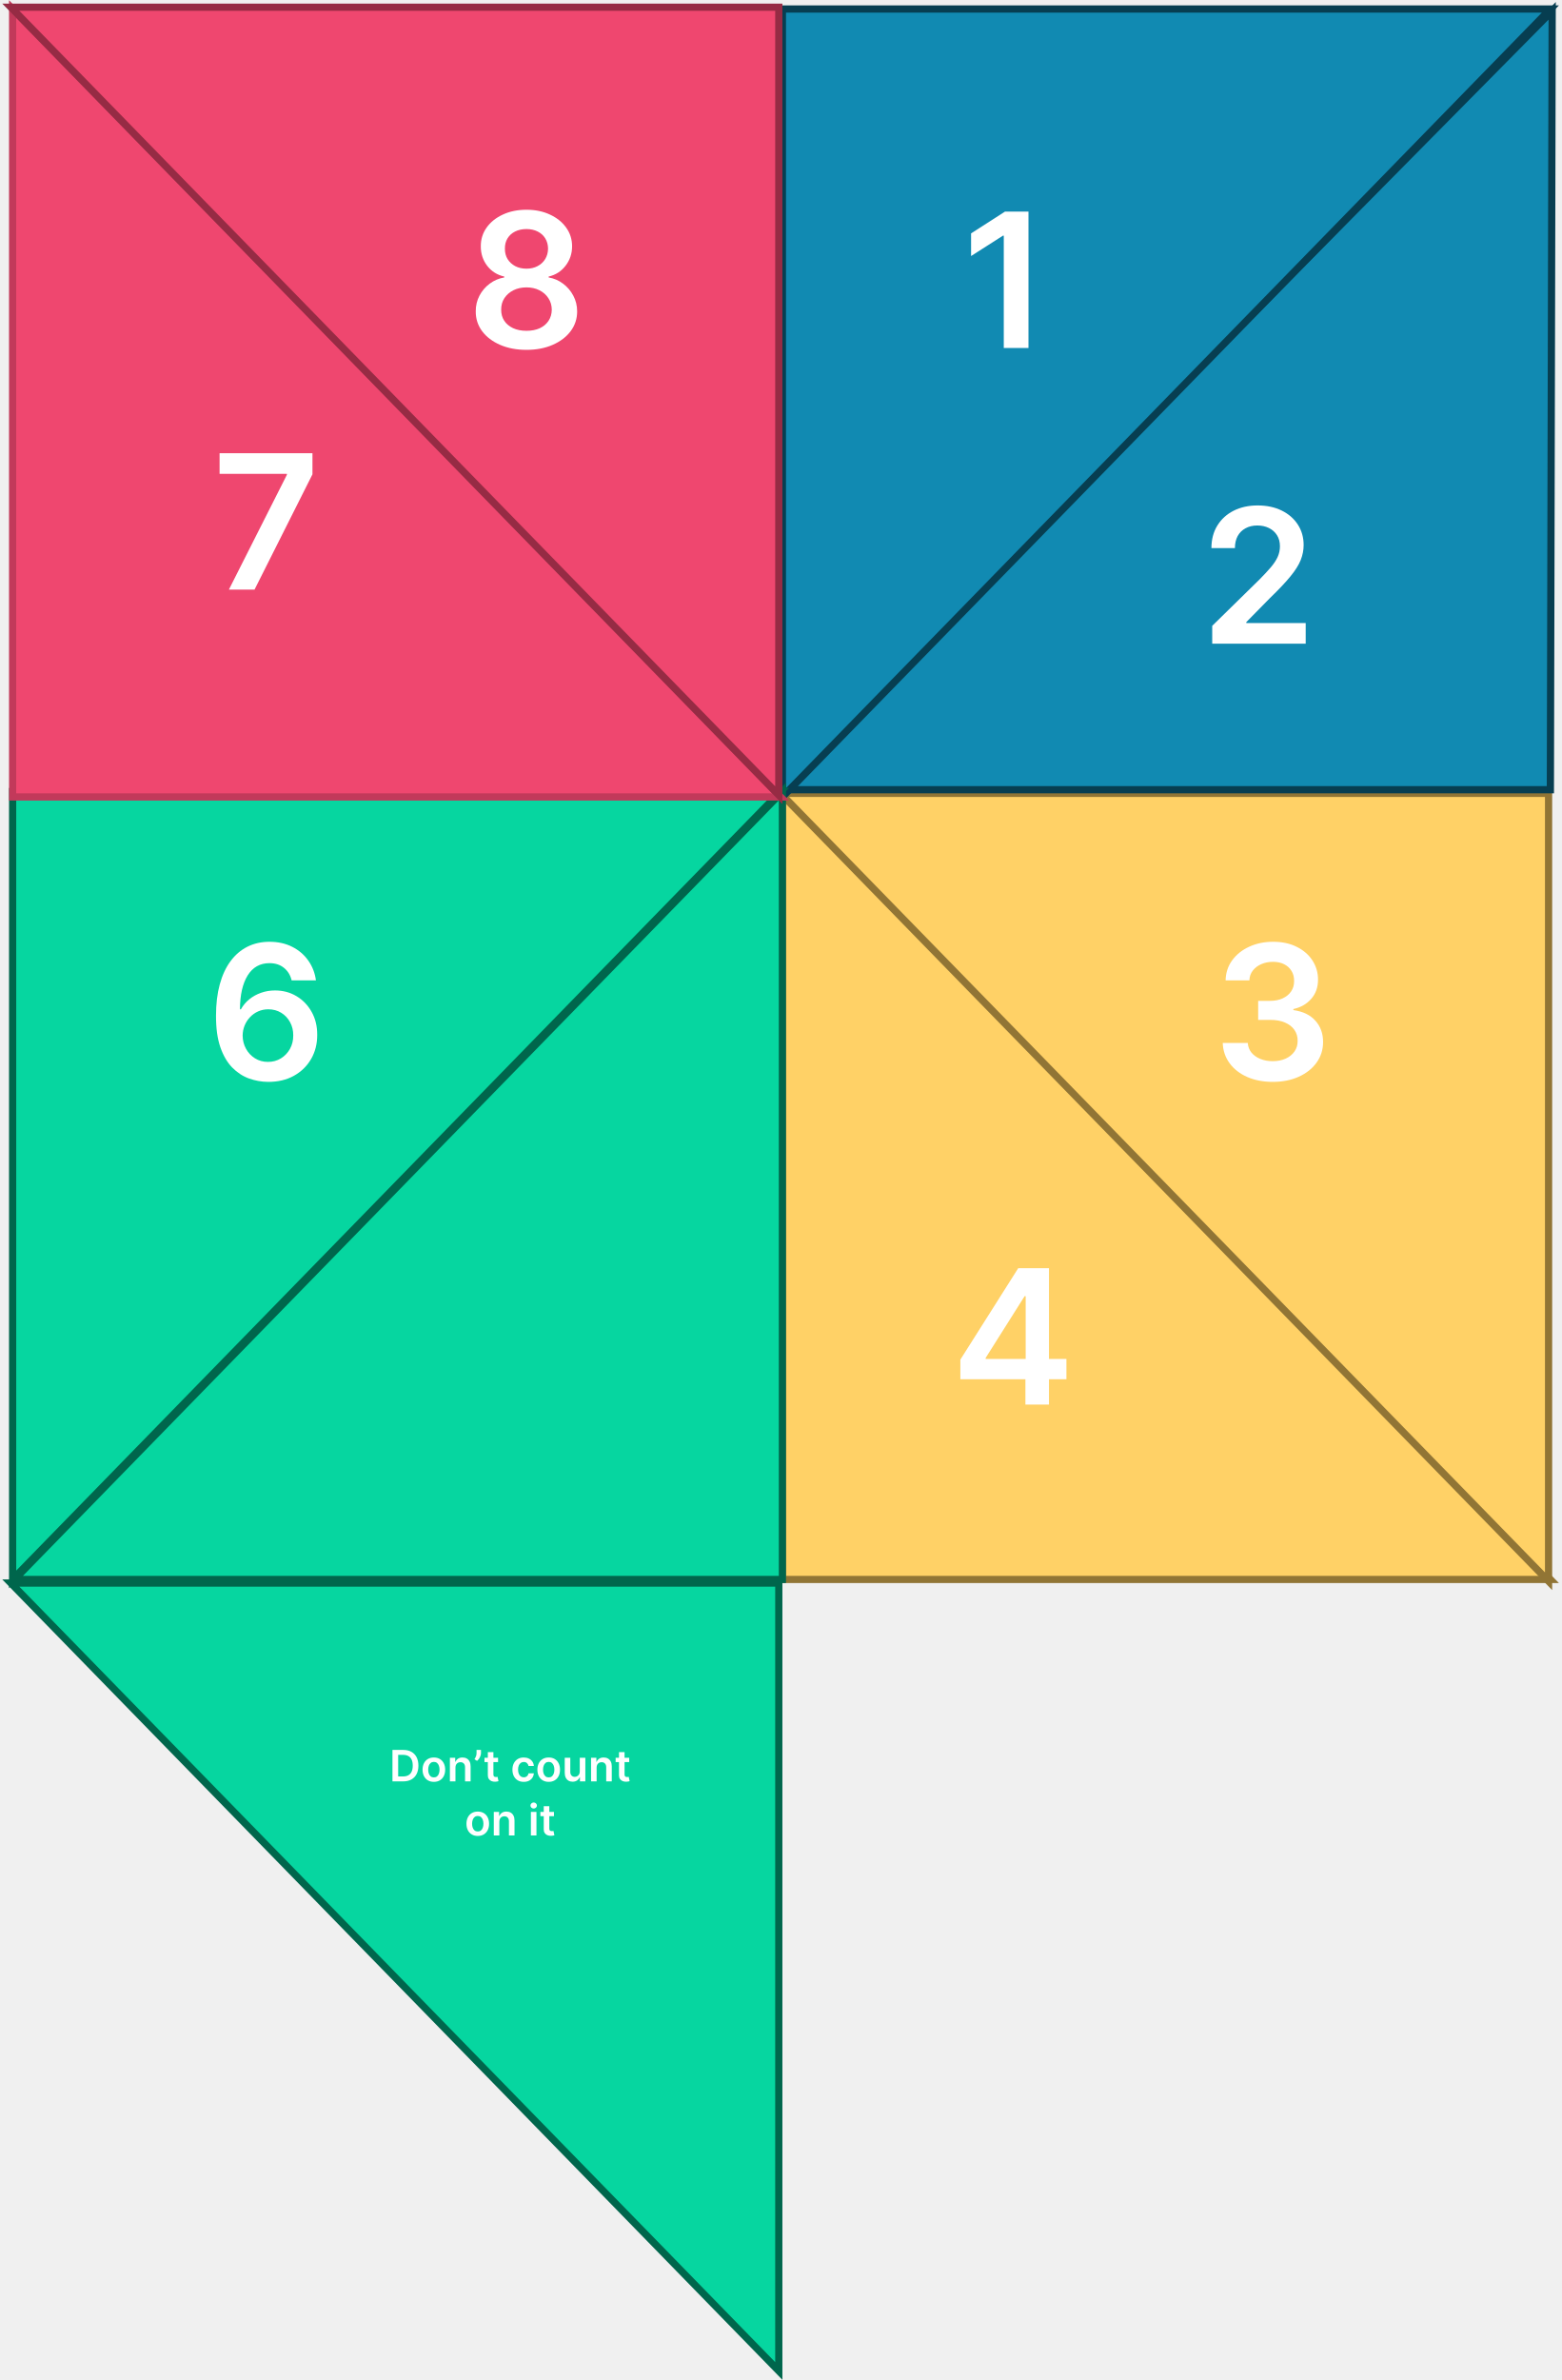
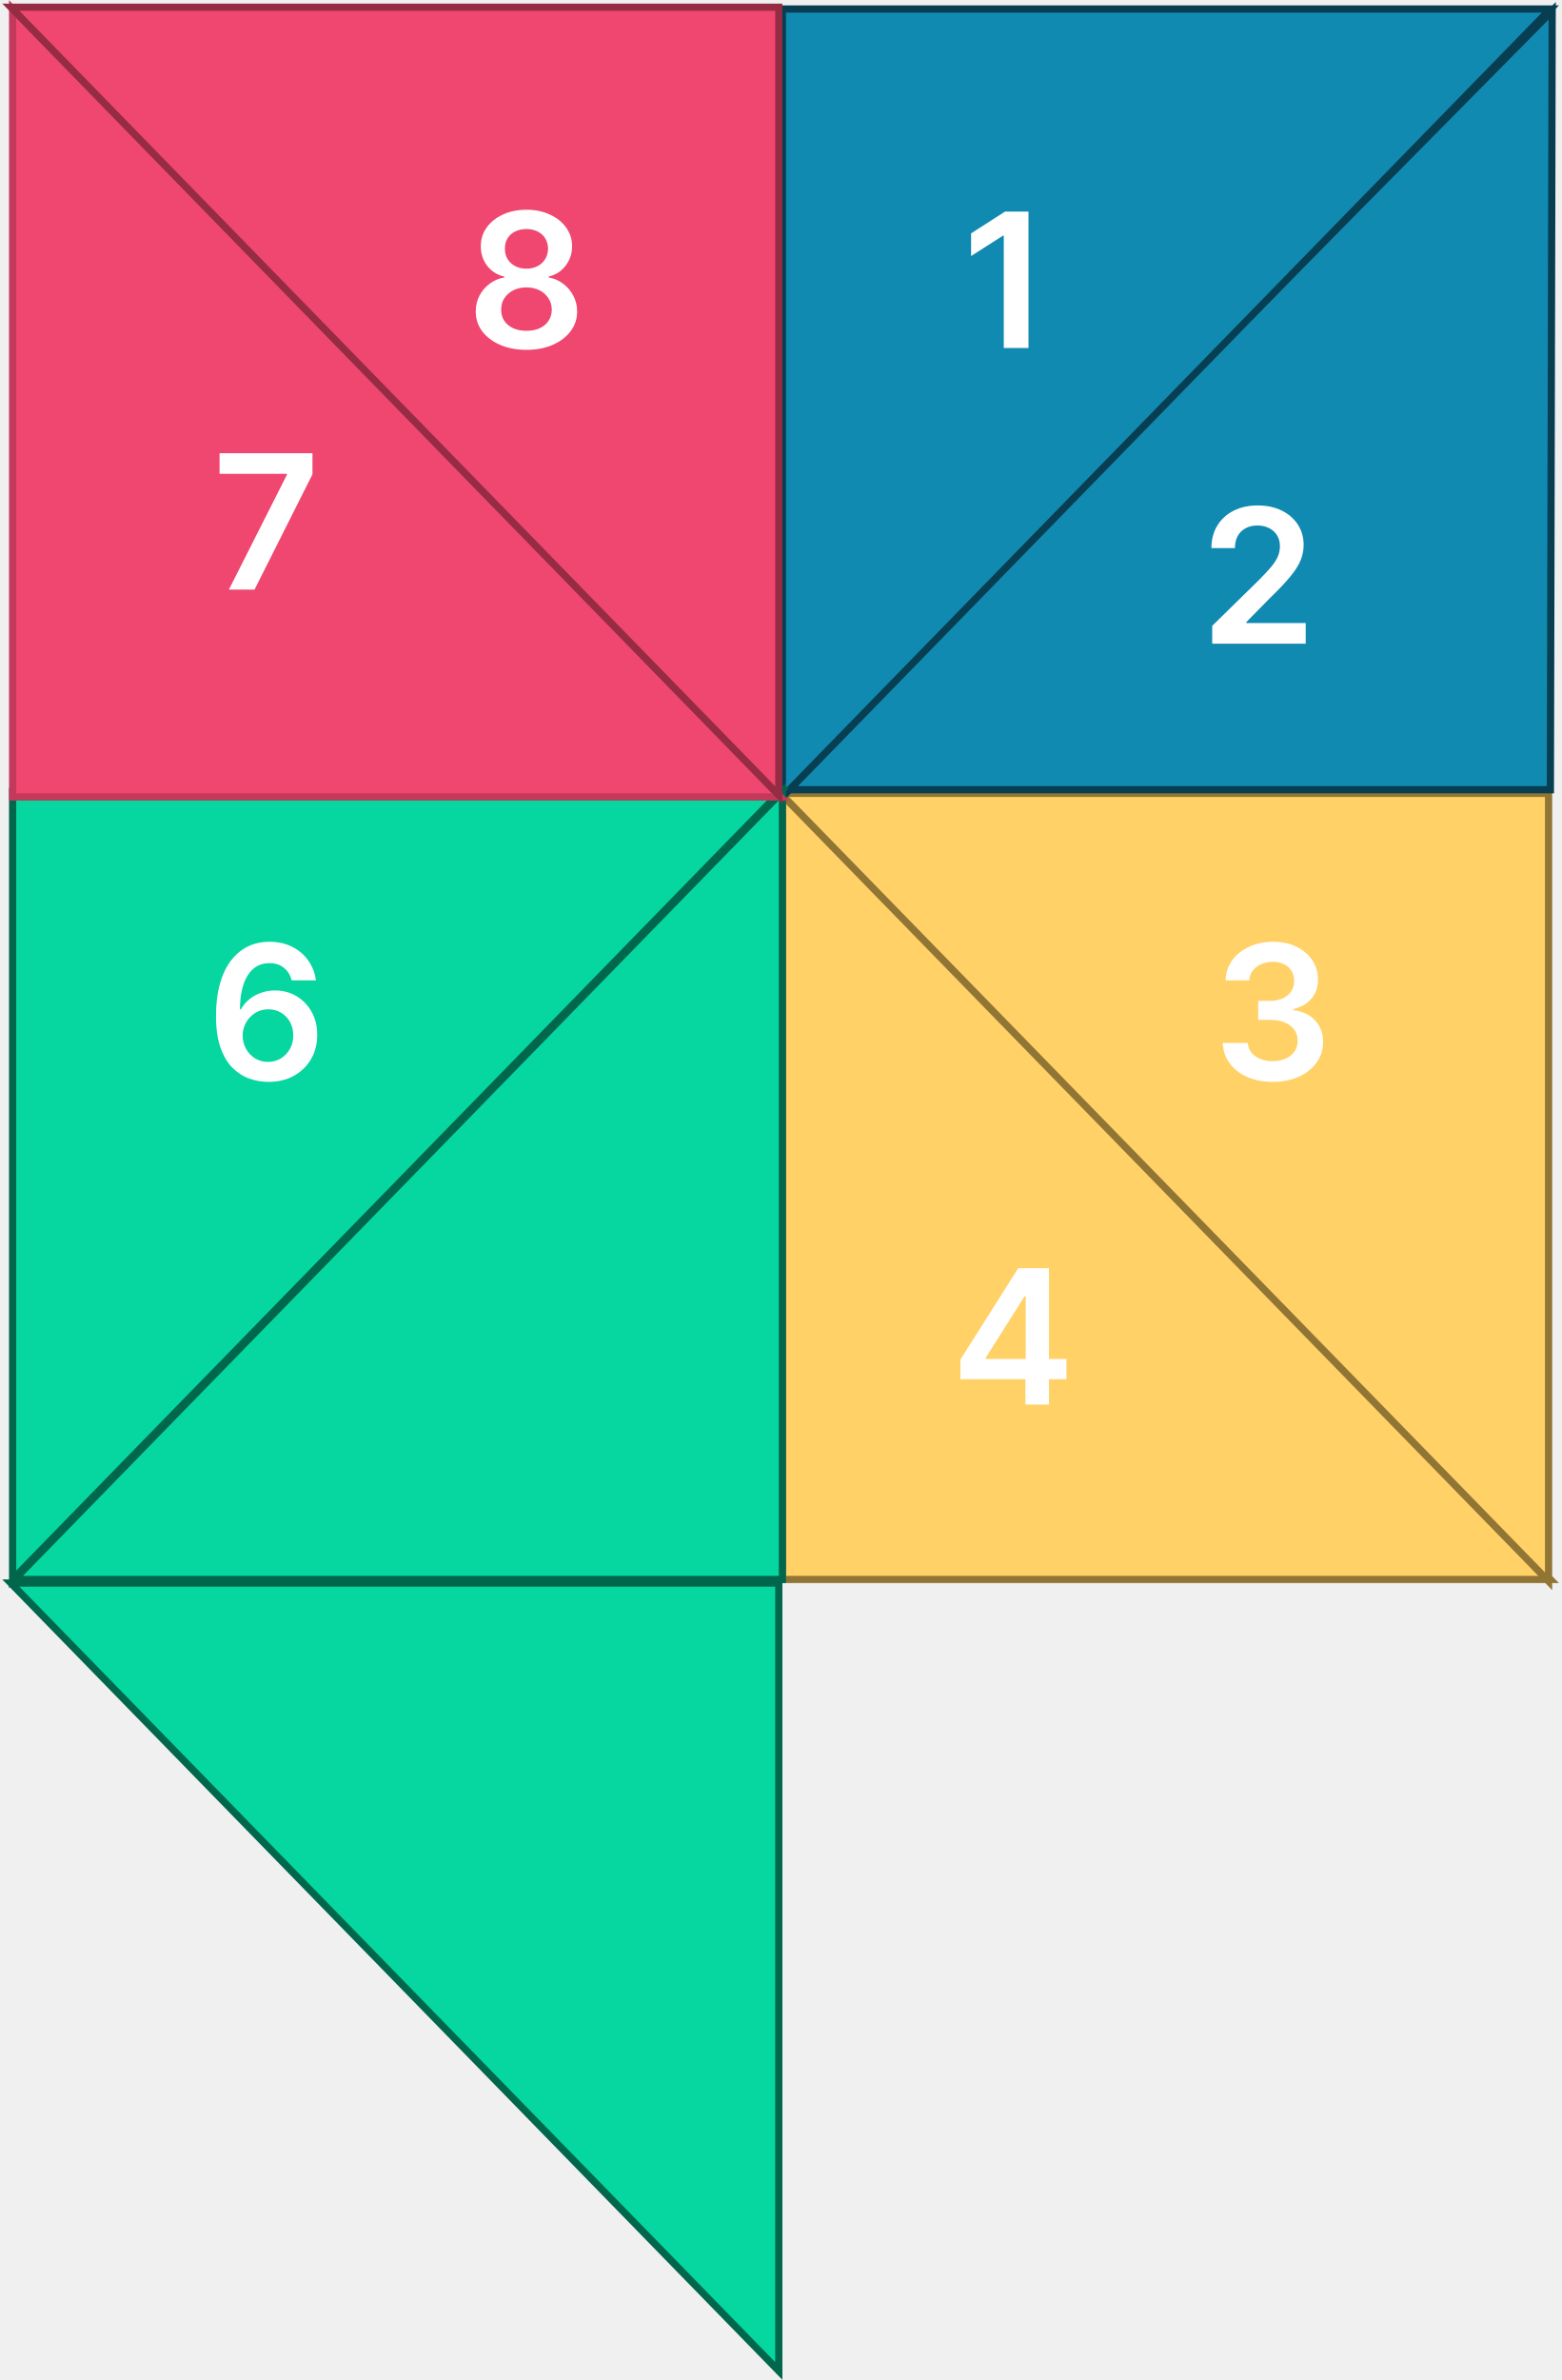
<svg xmlns="http://www.w3.org/2000/svg" width="433" height="660" viewBox="0 0 433 660" fill="none">
  <g id="Bottom-Right-4">
    <path id="Bottom-Left-2-Flap" d="M217 219.5L430 438H217V219.5Z" fill="#FFD166" stroke="#917535" stroke-width="2" />
    <path id="4" d="M266.361 382.482V377.035L282.408 351.681H286.951V359.437H284.181L273.378 376.555V376.85H295.777V382.482H266.361ZM284.402 389.5V380.821L284.476 378.383V351.681H290.939V389.5H284.402Z" fill="white" />
  </g>
  <g id="Bottom-Right-3">
    <path id="Bottom-Left-1-Flap" d="M429.5 438.5L216.5 220H429.5V438.5Z" fill="#FFD166" stroke="#917535" stroke-width="2" />
    <path id="3" d="M352.998 300.017C350.339 300.017 347.975 299.561 345.907 298.65C343.851 297.739 342.226 296.471 341.032 294.846C339.838 293.221 339.204 291.344 339.13 289.214H346.073C346.135 290.236 346.473 291.128 347.089 291.892C347.704 292.643 348.523 293.227 349.545 293.646C350.566 294.064 351.711 294.274 352.979 294.274C354.333 294.274 355.534 294.04 356.58 293.572C357.626 293.092 358.445 292.427 359.036 291.578C359.627 290.728 359.916 289.75 359.904 288.642C359.916 287.497 359.621 286.487 359.018 285.613C358.414 284.739 357.54 284.056 356.395 283.563C355.263 283.071 353.896 282.825 352.296 282.825H348.954V277.544H352.296C353.613 277.544 354.764 277.316 355.749 276.86C356.746 276.405 357.528 275.765 358.094 274.94C358.661 274.103 358.938 273.136 358.925 272.041C358.938 270.97 358.698 270.04 358.205 269.252C357.725 268.452 357.042 267.83 356.155 267.387C355.281 266.944 354.253 266.723 353.072 266.723C351.914 266.723 350.843 266.932 349.858 267.35C348.874 267.769 348.08 268.366 347.476 269.142C346.873 269.905 346.553 270.816 346.516 271.875H339.924C339.973 269.757 340.582 267.898 341.752 266.298C342.934 264.685 344.51 263.429 346.479 262.531C348.449 261.62 350.659 261.164 353.108 261.164C355.632 261.164 357.823 261.638 359.682 262.586C361.554 263.522 363 264.784 364.022 266.372C365.044 267.96 365.555 269.714 365.555 271.634C365.567 273.764 364.939 275.549 363.671 276.99C362.415 278.43 360.766 279.372 358.722 279.815V280.11C361.381 280.48 363.419 281.464 364.834 283.065C366.262 284.653 366.97 286.629 366.958 288.992C366.958 291.11 366.355 293.006 365.148 294.68C363.954 296.342 362.305 297.647 360.199 298.595C358.107 299.543 355.706 300.017 352.998 300.017Z" fill="white" />
  </g>
  <g id="Top-Right-2">
    <path id="Top-Left-1-Flap" d="M430.5 3L217 219H430L430.5 3Z" fill="#118AB2" stroke="#073E51" stroke-width="2" />
    <path id="2" d="M336.212 178.5V173.551L349.342 160.68C350.597 159.412 351.644 158.285 352.481 157.301C353.318 156.316 353.946 155.362 354.364 154.438C354.783 153.515 354.992 152.53 354.992 151.484C354.992 150.29 354.721 149.268 354.18 148.419C353.638 147.557 352.893 146.892 351.945 146.424C350.997 145.956 349.92 145.723 348.714 145.723C347.47 145.723 346.381 145.981 345.445 146.498C344.51 147.003 343.783 147.723 343.266 148.659C342.762 149.594 342.509 150.708 342.509 152.001H335.991C335.991 149.6 336.539 147.514 337.634 145.741C338.73 143.968 340.238 142.596 342.158 141.623C344.091 140.651 346.307 140.164 348.806 140.164C351.342 140.164 353.57 140.638 355.491 141.586C357.411 142.534 358.901 143.833 359.96 145.482C361.031 147.132 361.566 149.016 361.566 151.133C361.566 152.549 361.295 153.94 360.754 155.306C360.212 156.673 359.258 158.187 357.891 159.849C356.537 161.511 354.635 163.524 352.185 165.887L345.667 172.517V172.775H362.138V178.5H336.212Z" fill="white" />
  </g>
  <g id="Top-Right-1">
    <path id="Top-Left-1-Flap_2" d="M217 221L430 2.5H217V221Z" fill="#118AB2" stroke="#073E51" stroke-width="2" />
    <path id="1" d="M285.251 58.681V96.499H278.4V65.347H278.178L269.333 70.998V64.72L278.732 58.681H285.251Z" fill="white" />
  </g>
  <g id="Bottom-Left-5">
    <path id="Bottom-Left-2-Flap_2" d="M217 219.5L4 438H217V219.5Z" fill="#06D6A0" stroke="#00664C" stroke-width="2" />
  </g>
  <g id="Bottom-Left-5-Open">
    <path id="Bottom-Left-2-Flap-Opened" d="M216 657.5L3 439H216V657.5Z" fill="#06D6A0" stroke="#00664C" stroke-width="2" />
-     <path id="Donât count on it" d="M111.808 494H108.851V485.273H111.868C112.735 485.273 113.479 485.447 114.101 485.797C114.726 486.143 115.206 486.642 115.541 487.293C115.877 487.943 116.044 488.722 116.044 489.628C116.044 490.537 115.875 491.318 115.537 491.972C115.202 492.625 114.718 493.126 114.084 493.476C113.453 493.825 112.695 494 111.808 494ZM110.432 492.632H111.732C112.34 492.632 112.847 492.521 113.253 492.3C113.659 492.075 113.965 491.741 114.169 491.298C114.374 490.852 114.476 490.295 114.476 489.628C114.476 488.96 114.374 488.406 114.169 487.966C113.965 487.523 113.662 487.192 113.262 486.973C112.864 486.751 112.369 486.641 111.779 486.641H110.432V492.632ZM120.333 494.128C119.694 494.128 119.14 493.987 118.671 493.706C118.203 493.425 117.839 493.031 117.58 492.526C117.325 492.02 117.197 491.429 117.197 490.753C117.197 490.077 117.325 489.484 117.58 488.976C117.839 488.467 118.203 488.072 118.671 487.791C119.14 487.51 119.694 487.369 120.333 487.369C120.972 487.369 121.526 487.51 121.995 487.791C122.464 488.072 122.826 488.467 123.082 488.976C123.34 489.484 123.47 490.077 123.47 490.753C123.47 491.429 123.34 492.02 123.082 492.526C122.826 493.031 122.464 493.425 121.995 493.706C121.526 493.987 120.972 494.128 120.333 494.128ZM120.342 492.892C120.688 492.892 120.978 492.797 121.211 492.607C121.444 492.413 121.617 492.155 121.731 491.831C121.847 491.507 121.906 491.146 121.906 490.749C121.906 490.348 121.847 489.986 121.731 489.662C121.617 489.335 121.444 489.075 121.211 488.882C120.978 488.689 120.688 488.592 120.342 488.592C119.987 488.592 119.691 488.689 119.455 488.882C119.222 489.075 119.048 489.335 118.931 489.662C118.818 489.986 118.761 490.348 118.761 490.749C118.761 491.146 118.818 491.507 118.931 491.831C119.048 492.155 119.222 492.413 119.455 492.607C119.691 492.797 119.987 492.892 120.342 492.892ZM126.322 490.165V494H124.779V487.455H126.253V488.567H126.33C126.481 488.2 126.721 487.909 127.05 487.693C127.383 487.477 127.793 487.369 128.282 487.369C128.733 487.369 129.127 487.466 129.462 487.659C129.8 487.852 130.062 488.132 130.246 488.499C130.434 488.865 130.526 489.31 130.523 489.832V494H128.981V490.071C128.981 489.634 128.867 489.291 128.64 489.044C128.415 488.797 128.104 488.673 127.706 488.673C127.437 488.673 127.197 488.733 126.986 488.852C126.779 488.969 126.616 489.138 126.496 489.359C126.38 489.581 126.322 489.849 126.322 490.165ZM133.4 485.273V486.142C133.4 486.392 133.351 486.652 133.255 486.922C133.161 487.189 133.032 487.445 132.867 487.689C132.702 487.93 132.515 488.138 132.305 488.311L131.589 487.847C131.745 487.611 131.881 487.357 131.998 487.084C132.114 486.808 132.172 486.497 132.172 486.151V485.273H133.4ZM138.137 487.455V488.648H134.374V487.455H138.137ZM135.303 485.886H136.846V492.031C136.846 492.239 136.877 492.398 136.94 492.509C137.005 492.616 137.09 492.69 137.195 492.73C137.301 492.77 137.417 492.79 137.545 492.79C137.642 492.79 137.73 492.783 137.809 492.768C137.892 492.754 137.954 492.741 137.997 492.73L138.257 493.936C138.174 493.964 138.056 493.996 137.903 494.03C137.752 494.064 137.568 494.084 137.349 494.089C136.963 494.101 136.615 494.043 136.305 493.915C135.995 493.784 135.749 493.582 135.568 493.31C135.389 493.037 135.301 492.696 135.303 492.287V485.886ZM145.259 494.128C144.606 494.128 144.045 493.984 143.576 493.697C143.11 493.411 142.751 493.014 142.498 492.509C142.248 492 142.123 491.415 142.123 490.753C142.123 490.088 142.251 489.501 142.506 488.993C142.762 488.482 143.123 488.084 143.589 487.8C144.057 487.513 144.611 487.369 145.251 487.369C145.782 487.369 146.252 487.467 146.661 487.663C147.073 487.857 147.401 488.131 147.645 488.486C147.89 488.838 148.029 489.25 148.063 489.722H146.589C146.529 489.406 146.387 489.143 146.162 488.933C145.941 488.72 145.644 488.614 145.272 488.614C144.956 488.614 144.68 488.699 144.441 488.869C144.202 489.037 144.016 489.278 143.883 489.594C143.752 489.909 143.687 490.287 143.687 490.727C143.687 491.173 143.752 491.557 143.883 491.878C144.013 492.196 144.197 492.442 144.432 492.615C144.671 492.786 144.951 492.871 145.272 492.871C145.499 492.871 145.702 492.828 145.881 492.743C146.063 492.655 146.215 492.528 146.337 492.364C146.459 492.199 146.543 491.999 146.589 491.763H148.063C148.026 492.226 147.89 492.636 147.654 492.994C147.418 493.349 147.097 493.628 146.691 493.83C146.285 494.028 145.807 494.128 145.259 494.128ZM152.185 494.128C151.546 494.128 150.992 493.987 150.523 493.706C150.054 493.425 149.691 493.031 149.432 492.526C149.176 492.02 149.048 491.429 149.048 490.753C149.048 490.077 149.176 489.484 149.432 488.976C149.691 488.467 150.054 488.072 150.523 487.791C150.992 487.51 151.546 487.369 152.185 487.369C152.824 487.369 153.378 487.51 153.847 487.791C154.316 488.072 154.678 488.467 154.933 488.976C155.192 489.484 155.321 490.077 155.321 490.753C155.321 491.429 155.192 492.02 154.933 492.526C154.678 493.031 154.316 493.425 153.847 493.706C153.378 493.987 152.824 494.128 152.185 494.128ZM152.193 492.892C152.54 492.892 152.83 492.797 153.063 492.607C153.296 492.413 153.469 492.155 153.583 491.831C153.699 491.507 153.757 491.146 153.757 490.749C153.757 490.348 153.699 489.986 153.583 489.662C153.469 489.335 153.296 489.075 153.063 488.882C152.83 488.689 152.54 488.592 152.193 488.592C151.838 488.592 151.543 488.689 151.307 488.882C151.074 489.075 150.899 489.335 150.783 489.662C150.669 489.986 150.612 490.348 150.612 490.749C150.612 491.146 150.669 491.507 150.783 491.831C150.899 492.155 151.074 492.413 151.307 492.607C151.543 492.797 151.838 492.892 152.193 492.892ZM160.802 491.247V487.455H162.345V494H160.849V492.837H160.781C160.633 493.203 160.39 493.503 160.052 493.736C159.717 493.969 159.304 494.085 158.812 494.085C158.383 494.085 158.004 493.99 157.675 493.8C157.348 493.607 157.092 493.327 156.907 492.96C156.723 492.591 156.631 492.145 156.631 491.622V487.455H158.173V491.384C158.173 491.798 158.287 492.128 158.514 492.372C158.741 492.616 159.04 492.739 159.409 492.739C159.636 492.739 159.856 492.683 160.069 492.572C160.282 492.462 160.457 492.297 160.594 492.078C160.733 491.857 160.802 491.58 160.802 491.247ZM165.474 490.165V494H163.931V487.455H165.406V488.567H165.482C165.633 488.2 165.873 487.909 166.203 487.693C166.535 487.477 166.945 487.369 167.434 487.369C167.886 487.369 168.279 487.466 168.615 487.659C168.953 487.852 169.214 488.132 169.399 488.499C169.586 488.865 169.678 489.31 169.676 489.832V494H168.133V490.071C168.133 489.634 168.019 489.291 167.792 489.044C167.568 488.797 167.257 488.673 166.859 488.673C166.589 488.673 166.349 488.733 166.139 488.852C165.931 488.969 165.768 489.138 165.649 489.359C165.532 489.581 165.474 489.849 165.474 490.165ZM174.512 487.455V488.648H170.749V487.455H174.512ZM171.678 485.886H173.221V492.031C173.221 492.239 173.252 492.398 173.315 492.509C173.38 492.616 173.465 492.69 173.57 492.73C173.676 492.77 173.792 492.79 173.92 492.79C174.017 492.79 174.105 492.783 174.184 492.768C174.267 492.754 174.329 492.741 174.372 492.73L174.632 493.936C174.549 493.964 174.431 493.996 174.278 494.03C174.127 494.064 173.943 494.084 173.724 494.089C173.338 494.101 172.99 494.043 172.68 493.915C172.37 493.784 172.124 493.582 171.943 493.31C171.764 493.037 171.676 492.696 171.678 492.287V485.886ZM132.509 509.128C131.87 509.128 131.316 508.987 130.847 508.706C130.378 508.425 130.015 508.031 129.756 507.526C129.501 507.02 129.373 506.429 129.373 505.753C129.373 505.077 129.501 504.484 129.756 503.976C130.015 503.467 130.378 503.072 130.847 502.791C131.316 502.51 131.87 502.369 132.509 502.369C133.148 502.369 133.702 502.51 134.171 502.791C134.64 503.072 135.002 503.467 135.258 503.976C135.516 504.484 135.645 505.077 135.645 505.753C135.645 506.429 135.516 507.02 135.258 507.526C135.002 508.031 134.64 508.425 134.171 508.706C133.702 508.987 133.148 509.128 132.509 509.128ZM132.518 507.892C132.864 507.892 133.154 507.797 133.387 507.607C133.62 507.413 133.793 507.155 133.907 506.831C134.023 506.507 134.081 506.146 134.081 505.749C134.081 505.348 134.023 504.986 133.907 504.662C133.793 504.335 133.62 504.075 133.387 503.882C133.154 503.689 132.864 503.592 132.518 503.592C132.162 503.592 131.867 503.689 131.631 503.882C131.398 504.075 131.224 504.335 131.107 504.662C130.993 504.986 130.937 505.348 130.937 505.749C130.937 506.146 130.993 506.507 131.107 506.831C131.224 507.155 131.398 507.413 131.631 507.607C131.867 507.797 132.162 507.892 132.518 507.892ZM138.497 505.165V509H136.955V502.455H138.429V503.567H138.506C138.656 503.2 138.896 502.909 139.226 502.693C139.558 502.477 139.969 502.369 140.458 502.369C140.909 502.369 141.303 502.466 141.638 502.659C141.976 502.852 142.237 503.132 142.422 503.499C142.61 503.865 142.702 504.31 142.699 504.832V509H141.156V505.071C141.156 504.634 141.043 504.291 140.816 504.044C140.591 503.797 140.28 503.673 139.882 503.673C139.612 503.673 139.372 503.733 139.162 503.852C138.955 503.969 138.791 504.138 138.672 504.359C138.556 504.581 138.497 504.849 138.497 505.165ZM147.244 509V502.455H148.786V509H147.244ZM148.019 501.526C147.775 501.526 147.565 501.445 147.389 501.283C147.213 501.118 147.124 500.92 147.124 500.69C147.124 500.457 147.213 500.26 147.389 500.098C147.565 499.933 147.775 499.851 148.019 499.851C148.267 499.851 148.477 499.933 148.65 500.098C148.826 500.26 148.914 500.457 148.914 500.69C148.914 500.92 148.826 501.118 148.65 501.283C148.477 501.445 148.267 501.526 148.019 501.526ZM153.641 502.455V503.648H149.878V502.455H153.641ZM150.807 500.886H152.35V507.031C152.35 507.239 152.381 507.398 152.444 507.509C152.509 507.616 152.594 507.69 152.699 507.73C152.805 507.77 152.921 507.79 153.049 507.79C153.145 507.79 153.233 507.783 153.313 507.768C153.395 507.754 153.458 507.741 153.501 507.73L153.76 508.936C153.678 508.964 153.56 508.996 153.407 509.03C153.256 509.064 153.072 509.084 152.853 509.089C152.466 509.101 152.118 509.043 151.809 508.915C151.499 508.784 151.253 508.582 151.072 508.31C150.893 508.037 150.805 507.696 150.807 507.287V500.886Z" fill="white" />
-   </g>
-   <g id="Bottom-Left-6">
    <path id="Bottom-Left-1-Flap_2" d="M3.5 438L216.5 219.5H3.5V438Z" fill="#06D6A0" stroke="#00664C" stroke-width="2" />
    <path id="6" d="M74.351 300.017C72.541 300.004 70.775 299.69 69.051 299.075C67.328 298.447 65.776 297.431 64.398 296.028C63.019 294.612 61.923 292.735 61.111 290.396C60.298 288.044 59.898 285.133 59.91 281.661C59.91 278.424 60.255 275.537 60.945 273.001C61.634 270.465 62.625 268.323 63.918 266.575C65.21 264.814 66.767 263.473 68.59 262.549C70.424 261.626 72.474 261.164 74.739 261.164C77.115 261.164 79.22 261.632 81.054 262.568C82.901 263.503 84.39 264.784 85.523 266.409C86.655 268.021 87.357 269.843 87.628 271.875H80.888C80.543 270.422 79.835 269.265 78.764 268.403C77.706 267.529 76.364 267.092 74.739 267.092C72.117 267.092 70.097 268.231 68.682 270.508C67.278 272.785 66.57 275.912 66.558 279.889H66.817C67.42 278.805 68.202 277.876 69.162 277.1C70.122 276.325 71.206 275.728 72.412 275.309C73.631 274.878 74.917 274.663 76.271 274.663C78.487 274.663 80.475 275.192 82.236 276.251C84.008 277.31 85.412 278.768 86.446 280.627C87.48 282.474 87.991 284.591 87.979 286.98C87.991 289.466 87.425 291.701 86.28 293.683C85.135 295.652 83.541 297.204 81.497 298.336C79.454 299.469 77.072 300.029 74.351 300.017ZM74.314 294.477C75.656 294.477 76.856 294.151 77.915 293.498C78.974 292.846 79.811 291.965 80.426 290.857C81.042 289.75 81.343 288.506 81.331 287.127C81.343 285.773 81.048 284.548 80.445 283.453C79.854 282.357 79.035 281.489 77.989 280.849C76.942 280.209 75.748 279.889 74.406 279.889C73.409 279.889 72.48 280.08 71.618 280.461C70.756 280.843 70.005 281.372 69.365 282.049C68.725 282.714 68.22 283.49 67.851 284.376C67.494 285.25 67.309 286.186 67.297 287.183C67.309 288.5 67.617 289.713 68.22 290.821C68.823 291.928 69.654 292.815 70.713 293.48C71.772 294.144 72.972 294.477 74.314 294.477Z" fill="white" />
  </g>
  <g id="Top-Left-7">
    <path id="Top-Left-1-Flap_3" d="M3.5 2.5L216.5 221H3.5V2.5Z" fill="#EF476F" stroke="#C2395A" stroke-width="2" />
    <path id="7" d="M63.486 163.5L79.57 131.664V131.406H60.901V125.681H86.661V131.535L70.595 163.5H63.486Z" fill="white" />
  </g>
  <g id="Top-Left-8">
    <path id="Top-Left-1-Flap_4" d="M216 220.5L3 2H216V220.5Z" fill="#EF476F" stroke="#962B44" stroke-width="2" />
    <path id="8" d="M146.021 97.017C143.276 97.017 140.838 96.555 138.708 95.632C136.591 94.708 134.929 93.447 133.722 91.846C132.528 90.233 131.937 88.405 131.95 86.362C131.937 84.774 132.282 83.315 132.984 81.985C133.686 80.656 134.633 79.548 135.828 78.661C137.034 77.763 138.376 77.19 139.853 76.944V76.686C137.908 76.255 136.332 75.264 135.126 73.713C133.932 72.149 133.341 70.346 133.353 68.302C133.341 66.357 133.883 64.621 134.978 63.095C136.074 61.568 137.576 60.368 139.484 59.494C141.392 58.608 143.571 58.164 146.021 58.164C148.446 58.164 150.606 58.608 152.502 59.494C154.41 60.368 155.912 61.568 157.008 63.095C158.116 64.621 158.67 66.357 158.67 68.302C158.67 70.346 158.061 72.149 156.842 73.713C155.635 75.264 154.078 76.255 152.17 76.686V76.944C153.647 77.19 154.977 77.763 156.159 78.661C157.353 79.548 158.301 80.656 159.002 81.985C159.716 83.315 160.073 84.774 160.073 86.362C160.073 88.405 159.47 90.233 158.264 91.846C157.057 93.447 155.395 94.708 153.278 95.632C151.173 96.555 148.754 97.017 146.021 97.017ZM146.021 91.735C147.436 91.735 148.668 91.495 149.714 91.015C150.76 90.523 151.573 89.833 152.151 88.947C152.73 88.061 153.026 87.039 153.038 85.882C153.026 84.675 152.712 83.61 152.096 82.687C151.493 81.751 150.662 81.019 149.603 80.49C148.557 79.96 147.363 79.695 146.021 79.695C144.667 79.695 143.46 79.96 142.401 80.49C141.343 81.019 140.506 81.751 139.89 82.687C139.287 83.61 138.991 84.675 139.004 85.882C138.991 87.039 139.275 88.061 139.853 88.947C140.432 89.821 141.244 90.504 142.291 90.997C143.349 91.489 144.593 91.735 146.021 91.735ZM146.021 74.507C147.178 74.507 148.2 74.273 149.086 73.805C149.985 73.337 150.693 72.685 151.21 71.847C151.727 71.01 151.991 70.044 152.004 68.948C151.991 67.865 151.733 66.917 151.228 66.105C150.723 65.28 150.022 64.646 149.123 64.203C148.224 63.747 147.19 63.519 146.021 63.519C144.827 63.519 143.774 63.747 142.863 64.203C141.964 64.646 141.263 65.28 140.758 66.105C140.266 66.917 140.026 67.865 140.038 68.948C140.026 70.044 140.272 71.01 140.776 71.847C141.294 72.672 142.001 73.325 142.9 73.805C143.811 74.273 144.851 74.507 146.021 74.507Z" fill="white" />
  </g>
</svg>
